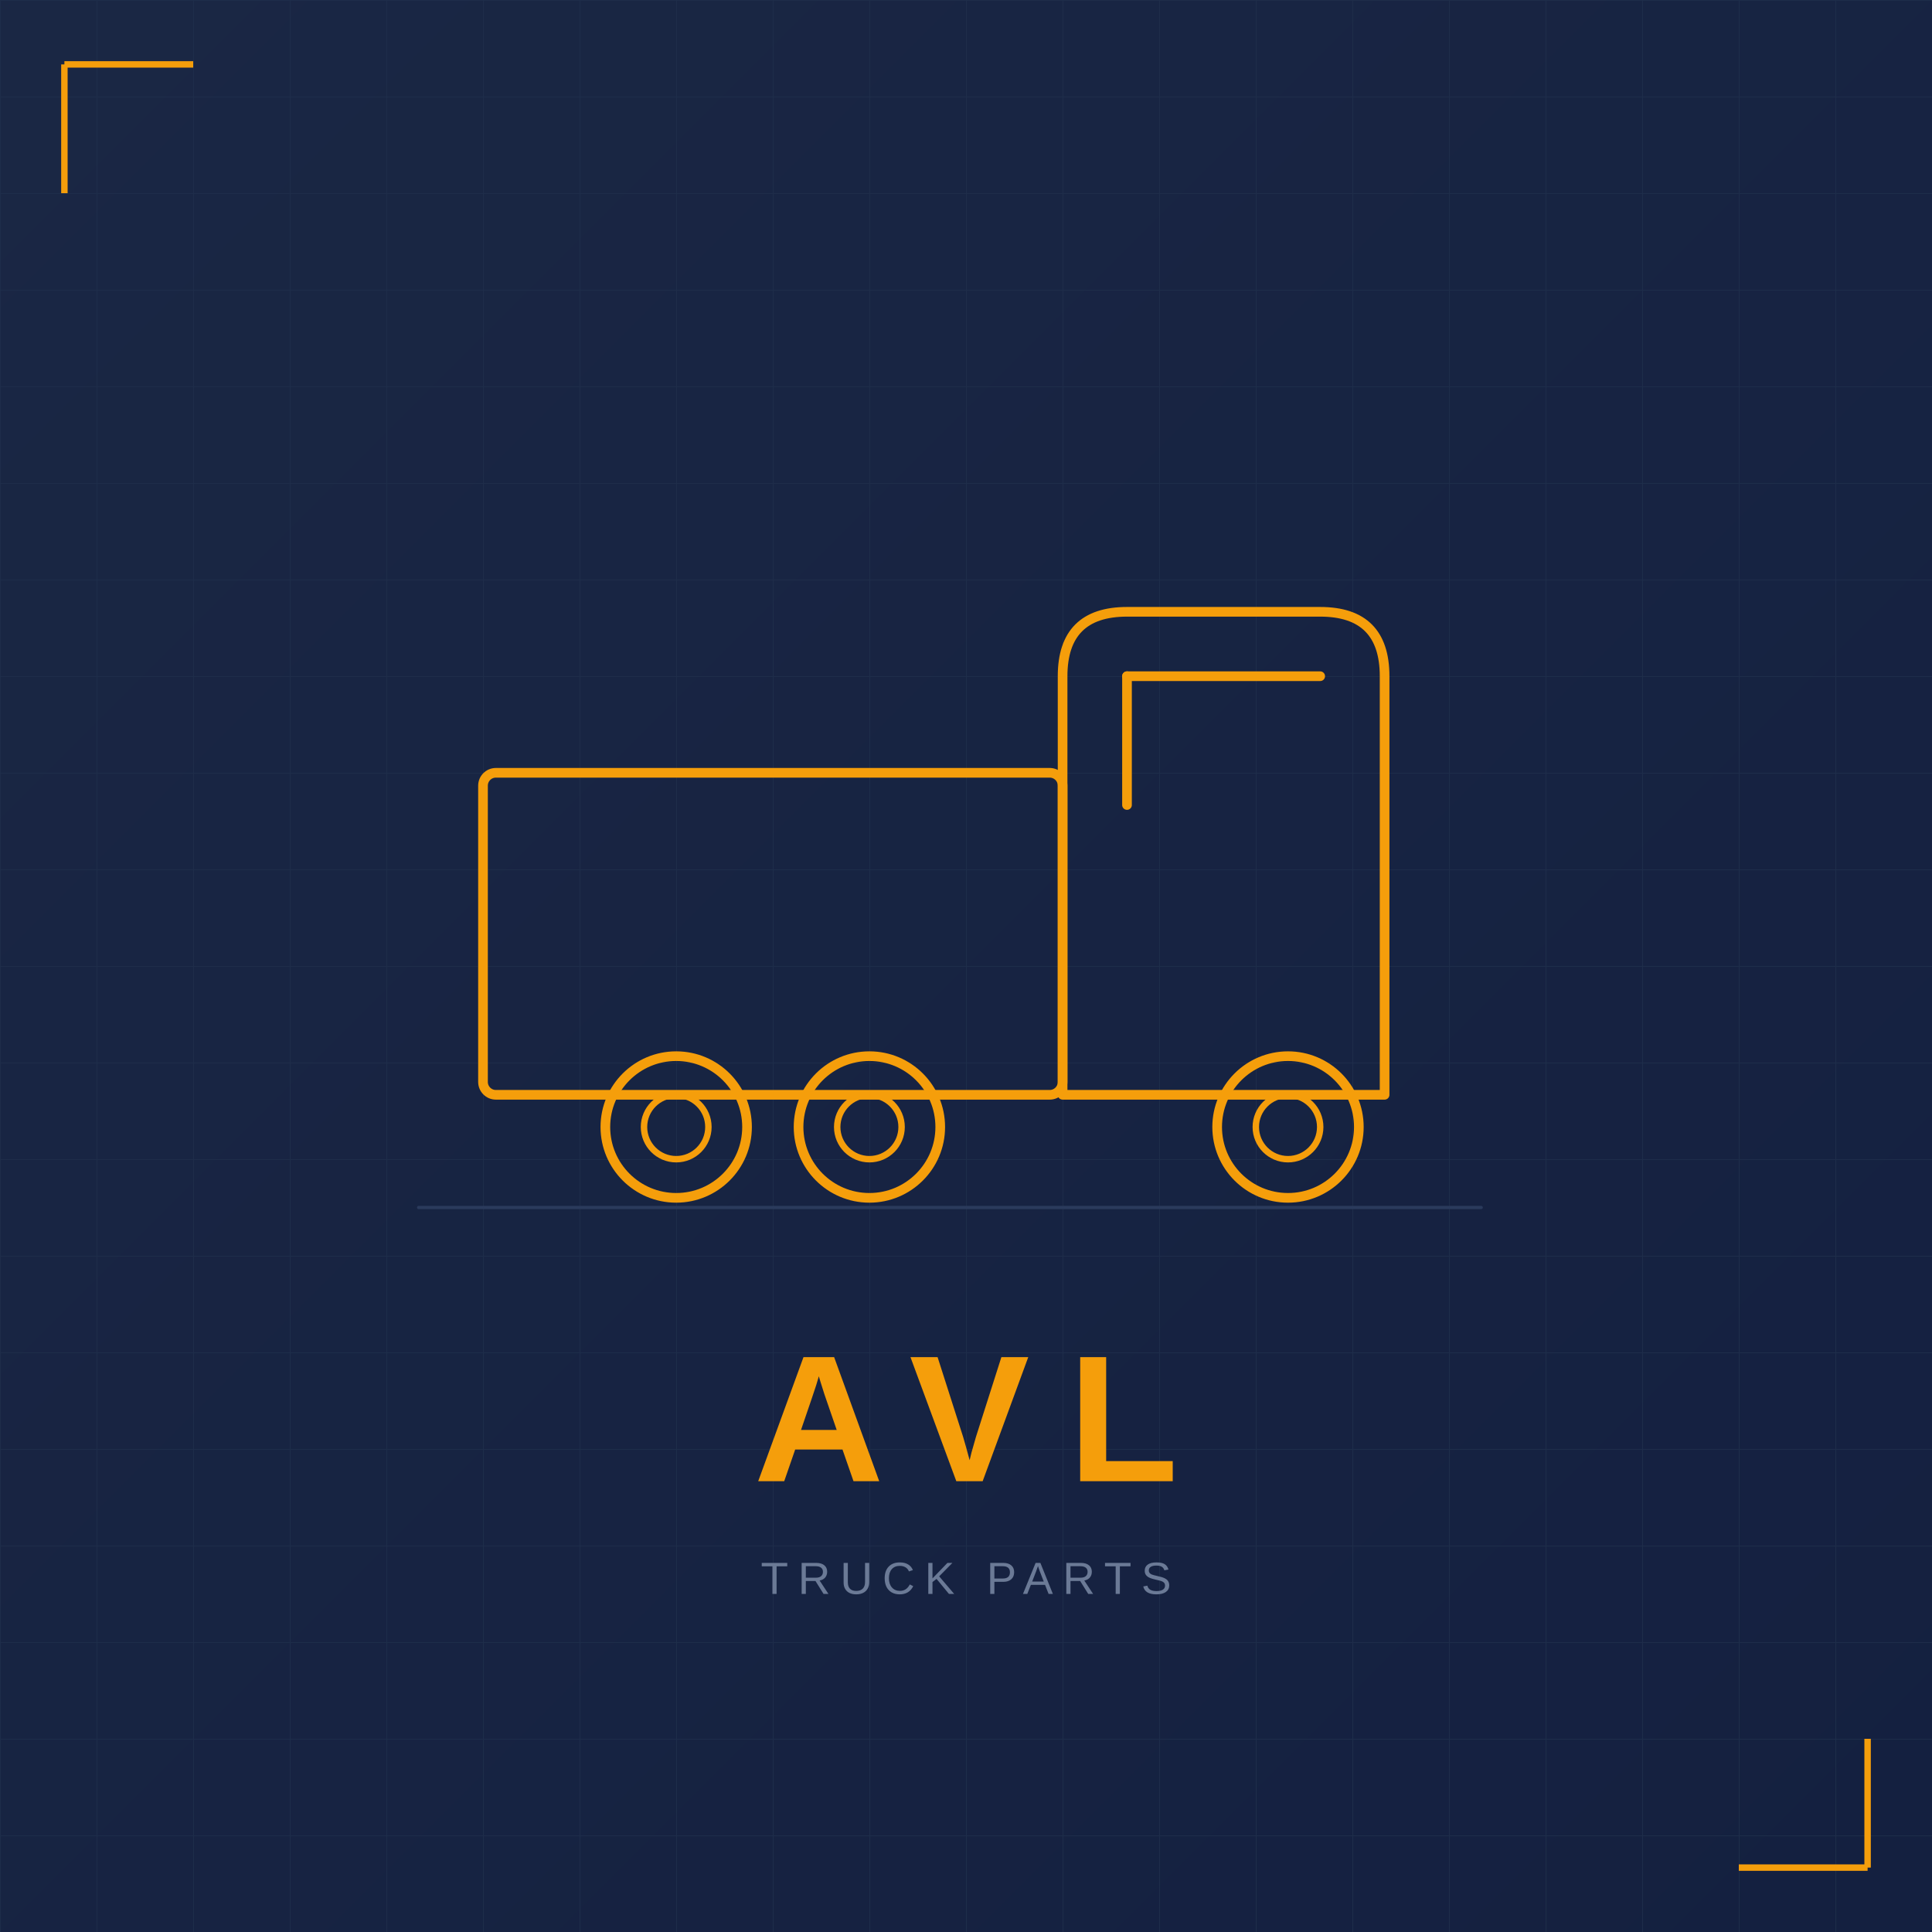
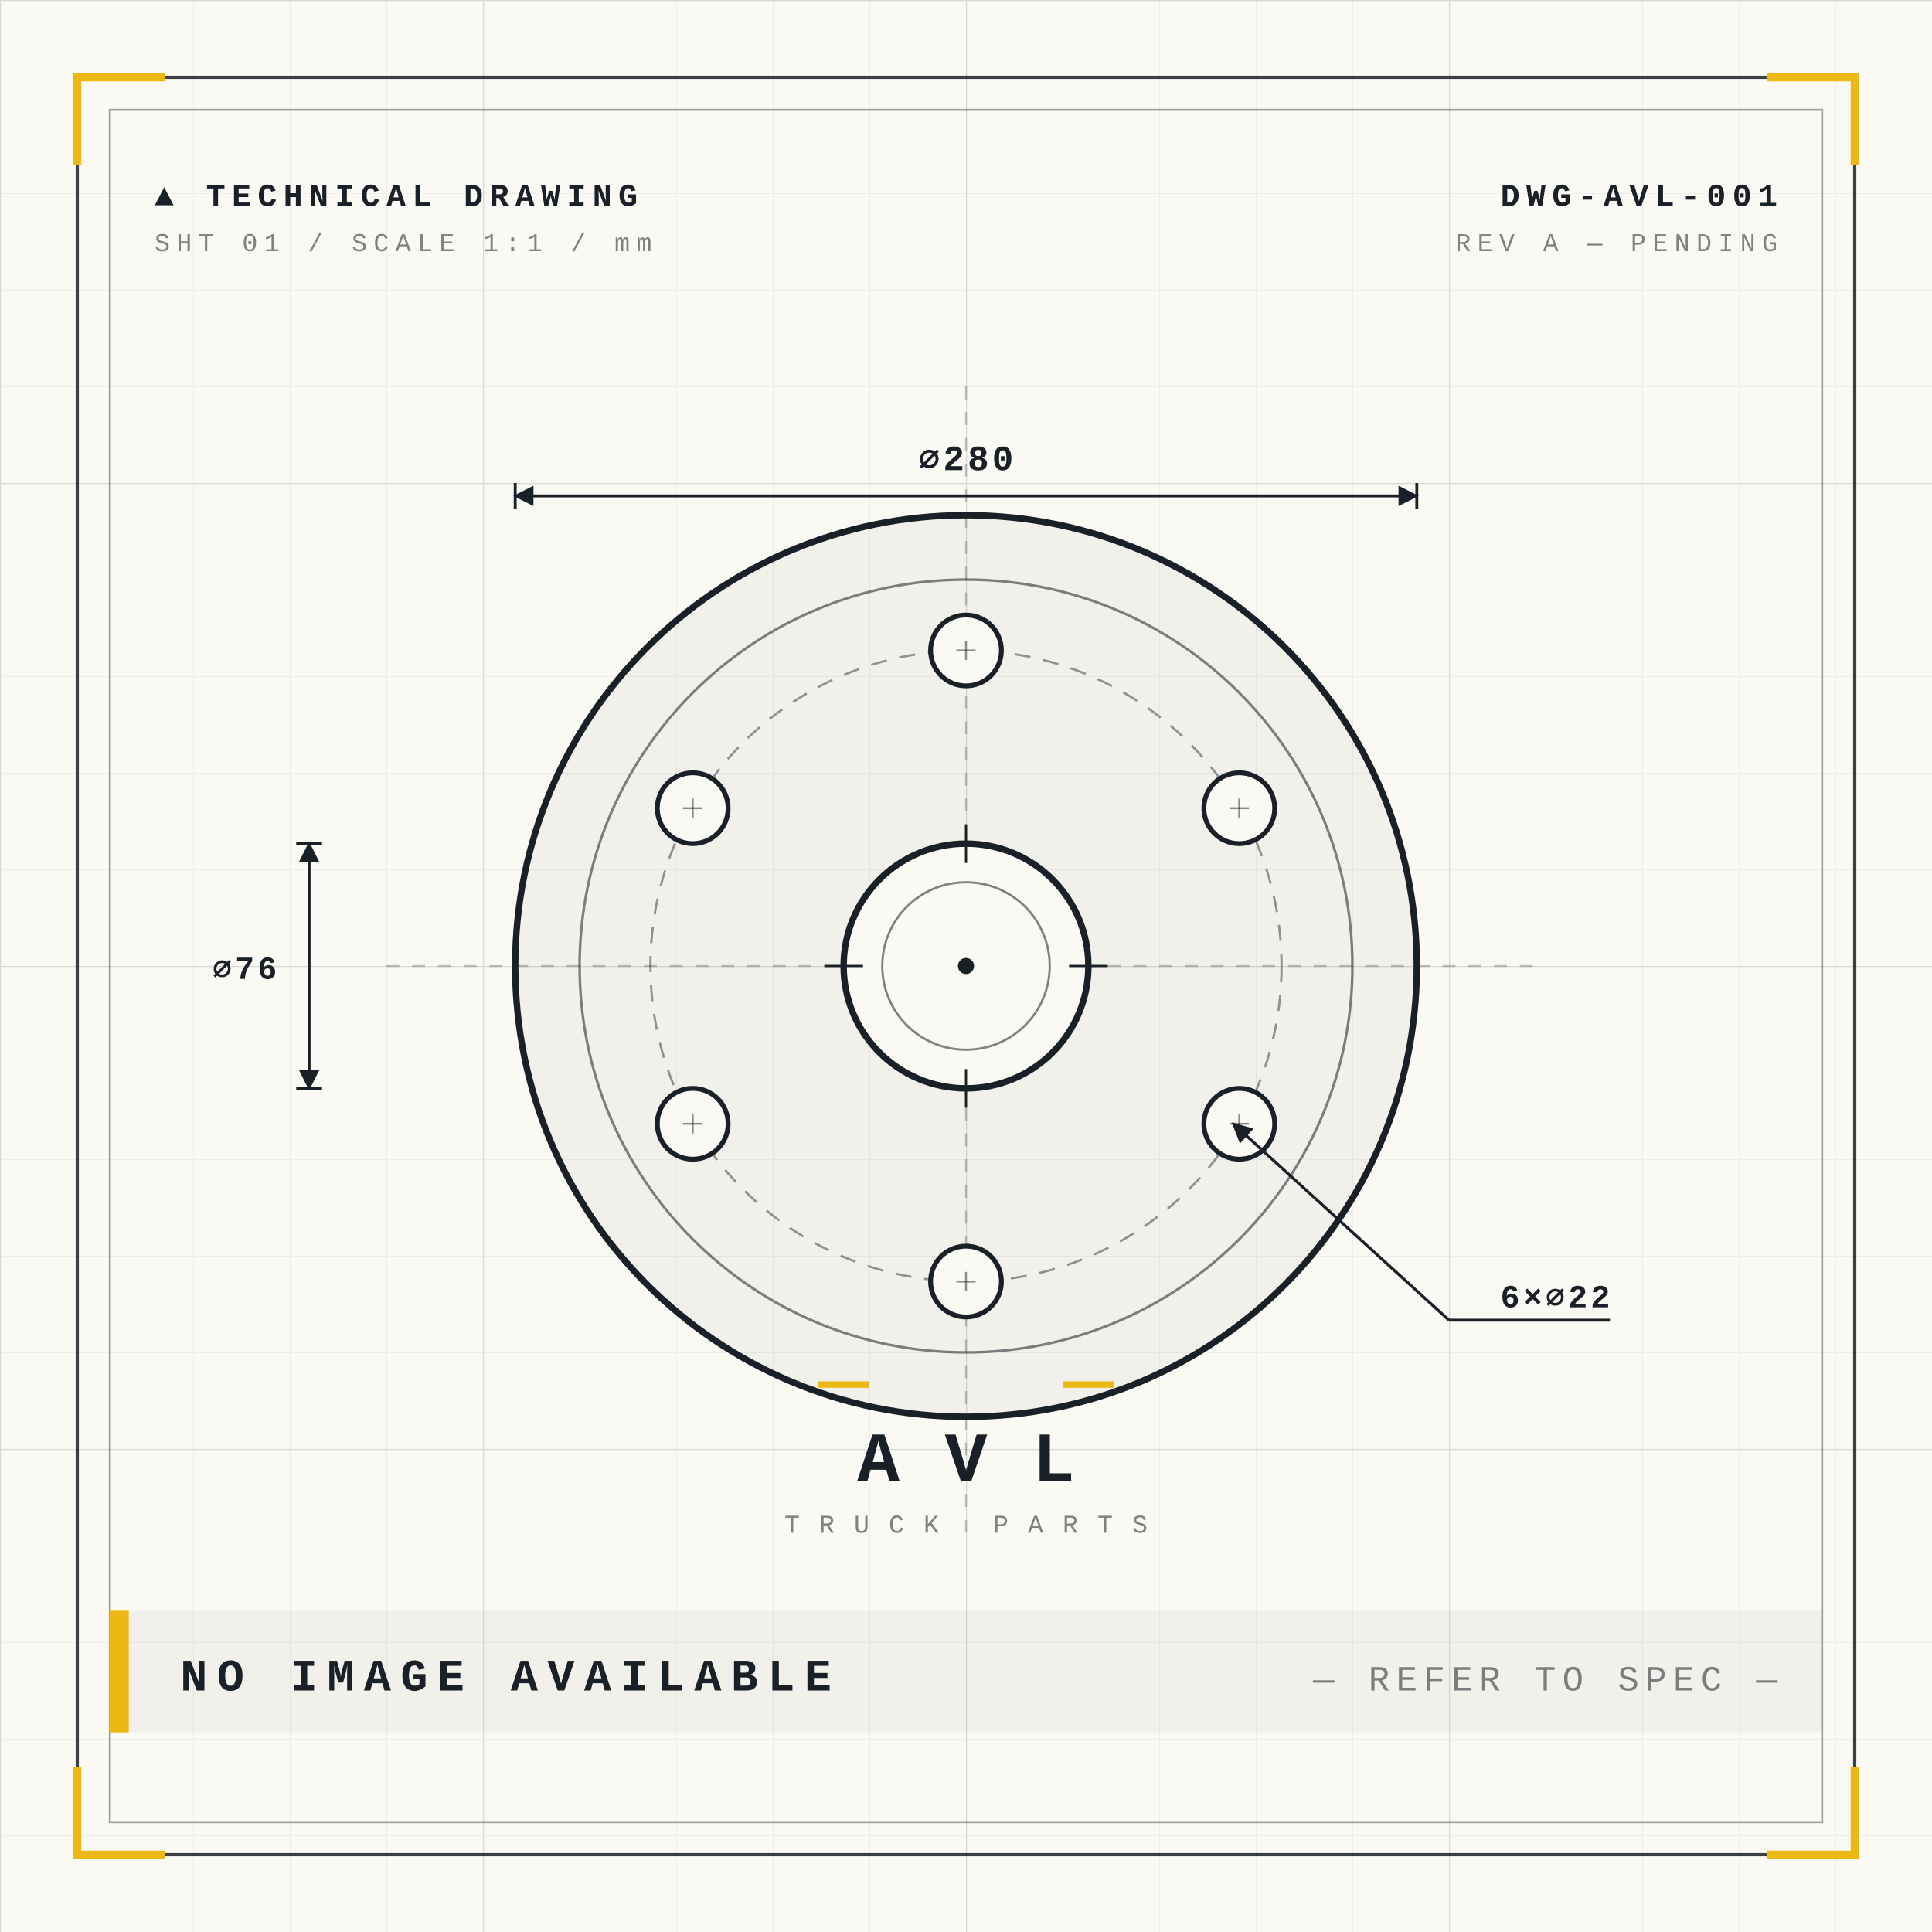
- <svg xmlns="http://www.w3.org/2000/svg" width="600" height="600" viewBox="0 0 600 600">
+ <svg xmlns="http://www.w3.org/2000/svg" width="600" height="600" viewBox="0 0 600 600" role="img" aria-label="Technical drawing placeholder">
  <defs>
-     <linearGradient id="bg" x1="0%" y1="0%" x2="100%" y2="100%">
-       <stop offset="0%" style="stop-color:#1a2744;stop-opacity:1" />
-       <stop offset="100%" style="stop-color:#142040;stop-opacity:1" />
-     </linearGradient>
+     <pattern id="gridMinor" width="30" height="30" patternUnits="userSpaceOnUse">
+       <path d="M 30 0 L 0 0 0 30" fill="none" stroke="#1a2027" stroke-width="0.4" stroke-opacity="0.06" />
+     </pattern>
+     <pattern id="gridMajor" width="150" height="150" patternUnits="userSpaceOnUse">
+       <path d="M 150 0 L 0 0 0 150" fill="none" stroke="#1a2027" stroke-width="0.7" stroke-opacity="0.1" />
+     </pattern>
+     <marker id="arrow" viewBox="0 0 10 10" refX="9" refY="5" markerWidth="7" markerHeight="7" orient="auto-start-reverse">
+       <path d="M 0 0 L 10 5 L 0 10 z" fill="#1a2027" />
+     </marker>
  </defs>
-   <rect width="600" height="600" fill="url(#bg)" />
-   <pattern id="grid" width="30" height="30" patternUnits="userSpaceOnUse">
-     <path d="M 30 0 L 0 0 0 30" fill="none" stroke="#1e2d4a" stroke-width="0.5" />
-   </pattern>
-   <rect width="600" height="600" fill="url(#grid)" />
-   <g transform="translate(150, 180)" fill="none" stroke="#f59e0b" stroke-width="3" stroke-linecap="round" stroke-linejoin="round">
-     <rect x="0" y="60" width="180" height="100" rx="4" />
-     <path d="M 180 60 L 180 30 Q 180 10 200 10 L 260 10 Q 280 10 280 30 L 280 160 L 180 160 L 180 60" />
-     <line x1="200" y1="30" x2="260" y2="30" />
-     <line x1="200" y1="30" x2="200" y2="70" />
-     <circle cx="60" cy="170" r="22" stroke-width="3" />
-     <circle cx="60" cy="170" r="10" stroke-width="2" />
-     <circle cx="120" cy="170" r="22" stroke-width="3" />
-     <circle cx="120" cy="170" r="10" stroke-width="2" />
-     <circle cx="250" cy="170" r="22" stroke-width="3" />
-     <circle cx="250" cy="170" r="10" stroke-width="2" />
-     <line x1="-20" y1="195" x2="310" y2="195" stroke="#2a3a5c" stroke-width="1" />
+   <rect width="600" height="600" fill="#fbf9f3" />
+   <rect width="600" height="600" fill="url(#gridMinor)" />
+   <rect width="600" height="600" fill="url(#gridMajor)" />
+   <rect x="24" y="24" width="552" height="552" fill="none" stroke="#1a2027" stroke-width="1" stroke-opacity="0.85" />
+   <rect x="34" y="34" width="532" height="532" fill="none" stroke="#1a2027" stroke-width="0.4" stroke-opacity="0.4" />
+   <g stroke="#ecb914" stroke-width="2.5" fill="none" stroke-linecap="square">
+     <path d="M 24 50 L 24 24 L 50 24" />
+     <path d="M 550 24 L 576 24 L 576 50" />
+     <path d="M 576 550 L 576 576 L 550 576" />
+     <path d="M 50 576 L 24 576 L 24 550" />
  </g>
-   <text x="300" y="460" font-family="Arial, Helvetica, sans-serif" font-size="56" font-weight="bold" fill="#f59e0b" text-anchor="middle" letter-spacing="12">AVL</text>
-   <text x="300" y="495" font-family="Arial, Helvetica, sans-serif" font-size="14" fill="#6b7a96" text-anchor="middle" letter-spacing="3" text-transform="uppercase">TRUCK PARTS</text>
-   <line x1="20" y1="20" x2="60" y2="20" stroke="#f59e0b" stroke-width="2" />
-   <line x1="20" y1="20" x2="20" y2="60" stroke="#f59e0b" stroke-width="2" />
-   <line x1="540" y1="580" x2="580" y2="580" stroke="#f59e0b" stroke-width="2" />
-   <line x1="580" y1="540" x2="580" y2="580" stroke="#f59e0b" stroke-width="2" />
+   <g font-family="'Courier New', ui-monospace, monospace" fill="#1a2027" letter-spacing="2">
+     <text x="48" y="64" font-size="10" font-weight="bold">▲ TECHNICAL DRAWING</text>
+     <text x="48" y="78" font-size="8" font-weight="normal" fill="#1a2027" fill-opacity="0.55">SHT 01 / SCALE 1:1 / mm</text>
+   </g>
+   <g font-family="'Courier New', ui-monospace, monospace" fill="#1a2027" letter-spacing="2" text-anchor="end">
+     <text x="552" y="64" font-size="10" font-weight="bold">DWG-AVL-001</text>
+     <text x="552" y="78" font-size="8" font-weight="normal" fill="#1a2027" fill-opacity="0.55">REV A — PENDING</text>
+   </g>
+   <g stroke="#1a2027" stroke-width="0.6" stroke-opacity="0.25" stroke-dasharray="4 4">
+     <line x1="300" y1="120" x2="300" y2="480" />
+     <line x1="120" y1="300" x2="480" y2="300" />
+   </g>
+   <g transform="translate(300 300)">
+     <circle cx="0" cy="0" r="140" fill="#1a2027" fill-opacity="0.04" stroke="#1a2027" stroke-width="2" />
+     <circle cx="0" cy="0" r="120" fill="none" stroke="#1a2027" stroke-width="0.8" stroke-opacity="0.55" />
+     <circle cx="0" cy="0" r="98" fill="none" stroke="#1a2027" stroke-width="0.7" stroke-dasharray="5 4" stroke-opacity="0.45" />
+     <circle cx="0" cy="0" r="38" fill="#fbf9f3" stroke="#1a2027" stroke-width="2" />
+     <circle cx="0" cy="0" r="26" fill="none" stroke="#1a2027" stroke-width="0.7" stroke-opacity="0.55" />
+     <circle cx="0" cy="0" r="2.5" fill="#1a2027" />
+     <line x1="-44" y1="0" x2="-32" y2="0" stroke="#1a2027" stroke-width="0.7" />
+     <line x1="32" y1="0" x2="44" y2="0" stroke="#1a2027" stroke-width="0.7" />
+     <line x1="0" y1="-44" x2="0" y2="-32" stroke="#1a2027" stroke-width="0.7" />
+     <line x1="0" y1="32" x2="0" y2="44" stroke="#1a2027" stroke-width="0.7" />
+     <g fill="#fbf9f3" stroke="#1a2027" stroke-width="1.5">
+       <circle cx="0" cy="-98" r="11" />
+       <circle cx="84.87" cy="-49" r="11" />
+       <circle cx="84.87" cy="49" r="11" />
+       <circle cx="0" cy="98" r="11" />
+       <circle cx="-84.87" cy="49" r="11" />
+       <circle cx="-84.87" cy="-49" r="11" />
+     </g>
+     <g stroke="#1a2027" stroke-width="0.6" stroke-opacity="0.5">
+       <line x1="-3" y1="-98" x2="3" y2="-98" />
+       <line x1="0" y1="-101" x2="0" y2="-95" />
+       <line x1="84.87" y1="-52" x2="84.87" y2="-46" />
+       <line x1="81.87" y1="-49" x2="87.87" y2="-49" />
+       <line x1="84.87" y1="46" x2="84.87" y2="52" />
+       <line x1="81.87" y1="49" x2="87.87" y2="49" />
+       <line x1="-3" y1="98" x2="3" y2="98" />
+       <line x1="0" y1="95" x2="0" y2="101" />
+       <line x1="-84.87" y1="46" x2="-84.87" y2="52" />
+       <line x1="-87.87" y1="49" x2="-81.87" y2="49" />
+       <line x1="-84.87" y1="-52" x2="-84.87" y2="-46" />
+       <line x1="-87.87" y1="-49" x2="-81.87" y2="-49" />
+     </g>
+   </g>
+   <g stroke="#1a2027" stroke-width="0.9" fill="none">
+     <line x1="160" y1="150" x2="160" y2="158" />
+     <line x1="440" y1="150" x2="440" y2="158" />
+     <line x1="160" y1="154" x2="440" y2="154" marker-start="url(#arrow)" marker-end="url(#arrow)" />
+   </g>
+   <text x="300" y="146" font-family="'Courier New', ui-monospace, monospace" font-size="11" font-weight="bold" fill="#1a2027" text-anchor="middle" letter-spacing="1">⌀280</text>
+   <g stroke="#1a2027" stroke-width="0.9" fill="none">
+     <line x1="100" y1="262" x2="92" y2="262" />
+     <line x1="100" y1="338" x2="92" y2="338" />
+     <line x1="96" y1="262" x2="96" y2="338" marker-start="url(#arrow)" marker-end="url(#arrow)" />
+   </g>
+   <text x="86" y="304" font-family="'Courier New', ui-monospace, monospace" font-size="10" font-weight="bold" fill="#1a2027" text-anchor="end" letter-spacing="1">⌀76</text>
+   <g stroke="#1a2027" stroke-width="0.9" fill="none">
+     <line x1="383" y1="349" x2="450" y2="410" marker-start="url(#arrow)" />
+     <line x1="450" y1="410" x2="500" y2="410" />
+   </g>
+   <text x="500" y="406" font-family="'Courier New', ui-monospace, monospace" font-size="10" font-weight="bold" fill="#1a2027" text-anchor="end" letter-spacing="1">6×⌀22</text>
+   <g>
+     <rect x="34" y="500" width="532" height="38" fill="#1a2027" fill-opacity="0.04" />
+     <rect x="34" y="500" width="6" height="38" fill="#ecb914" />
+     <text x="56" y="525" font-family="'Courier New', ui-monospace, monospace" font-size="14" font-weight="bold" fill="#1a2027" letter-spacing="3">NO IMAGE AVAILABLE</text>
+     <text x="552" y="525" font-family="'Courier New', ui-monospace, monospace" font-size="11" fill="#1a2027" fill-opacity="0.55" text-anchor="end" letter-spacing="2">— REFER TO SPEC —</text>
+   </g>
+   <g transform="translate(300 460)">
+     <text x="0" y="0" font-family="'Courier New', ui-monospace, monospace" font-size="22" font-weight="900" fill="#1a2027" text-anchor="middle" letter-spacing="14">AVL</text>
+     <text x="0" y="16" font-family="'Courier New', ui-monospace, monospace" font-size="8" fill="#1a2027" fill-opacity="0.55" text-anchor="middle" letter-spacing="6">TRUCK PARTS</text>
+     <line x1="-46" y1="-30" x2="-30" y2="-30" stroke="#ecb914" stroke-width="2" />
+     <line x1="30" y1="-30" x2="46" y2="-30" stroke="#ecb914" stroke-width="2" />
+   </g>
</svg>
